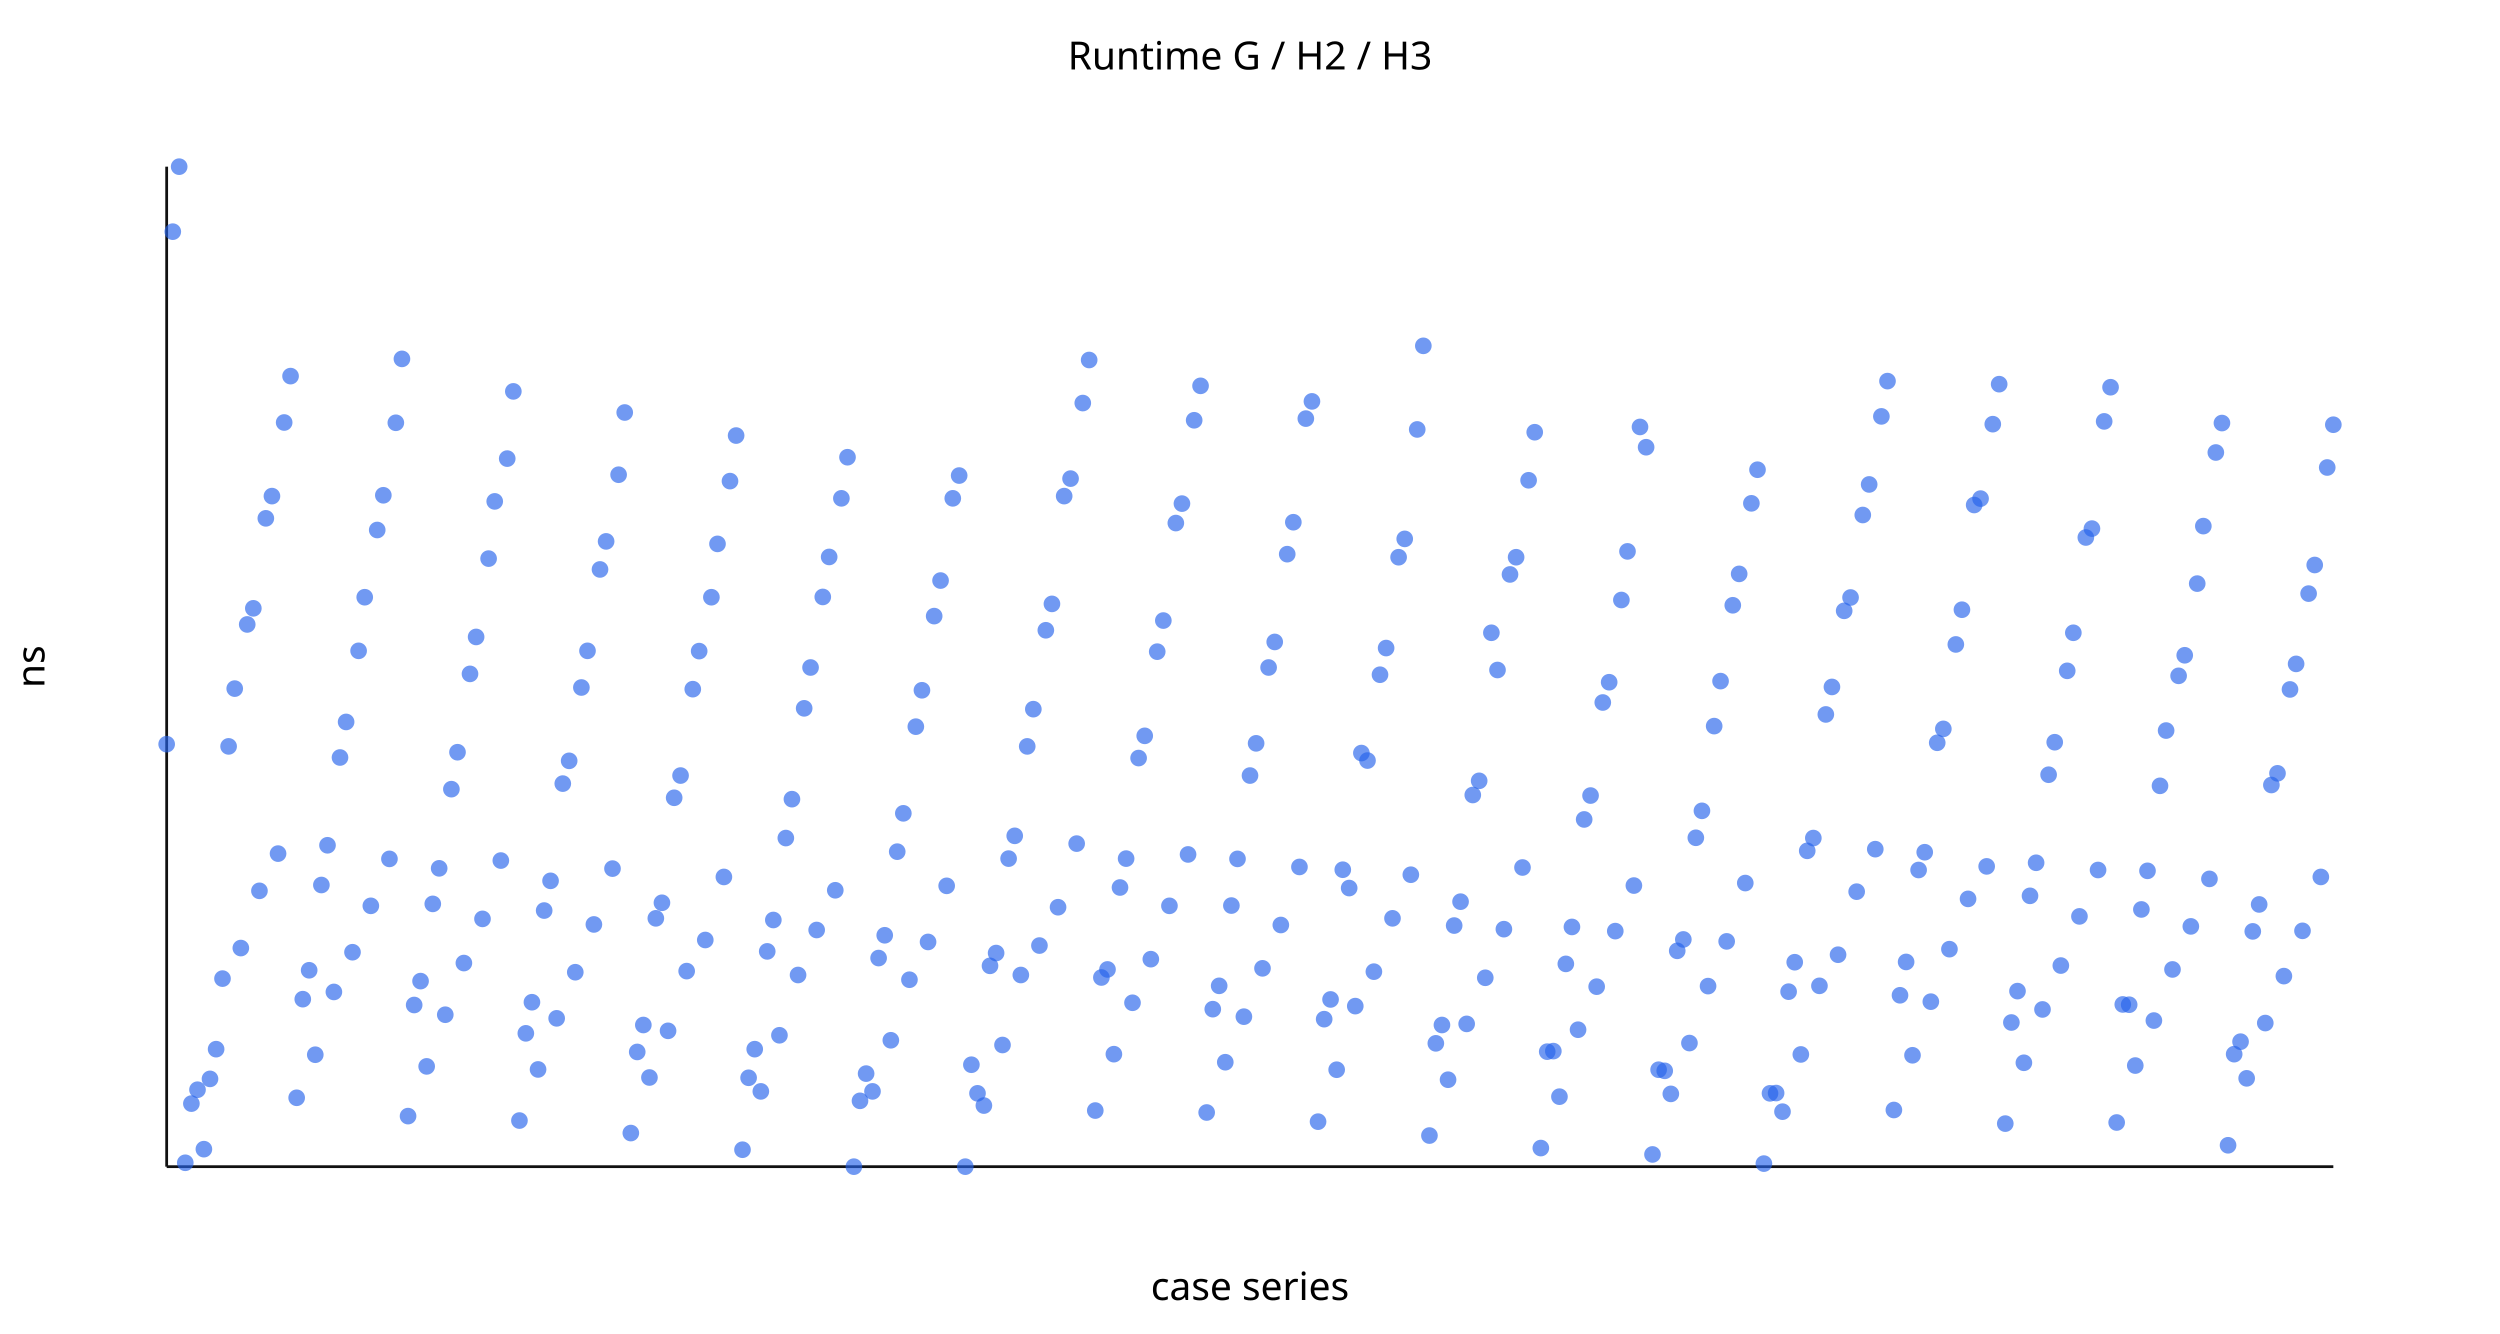
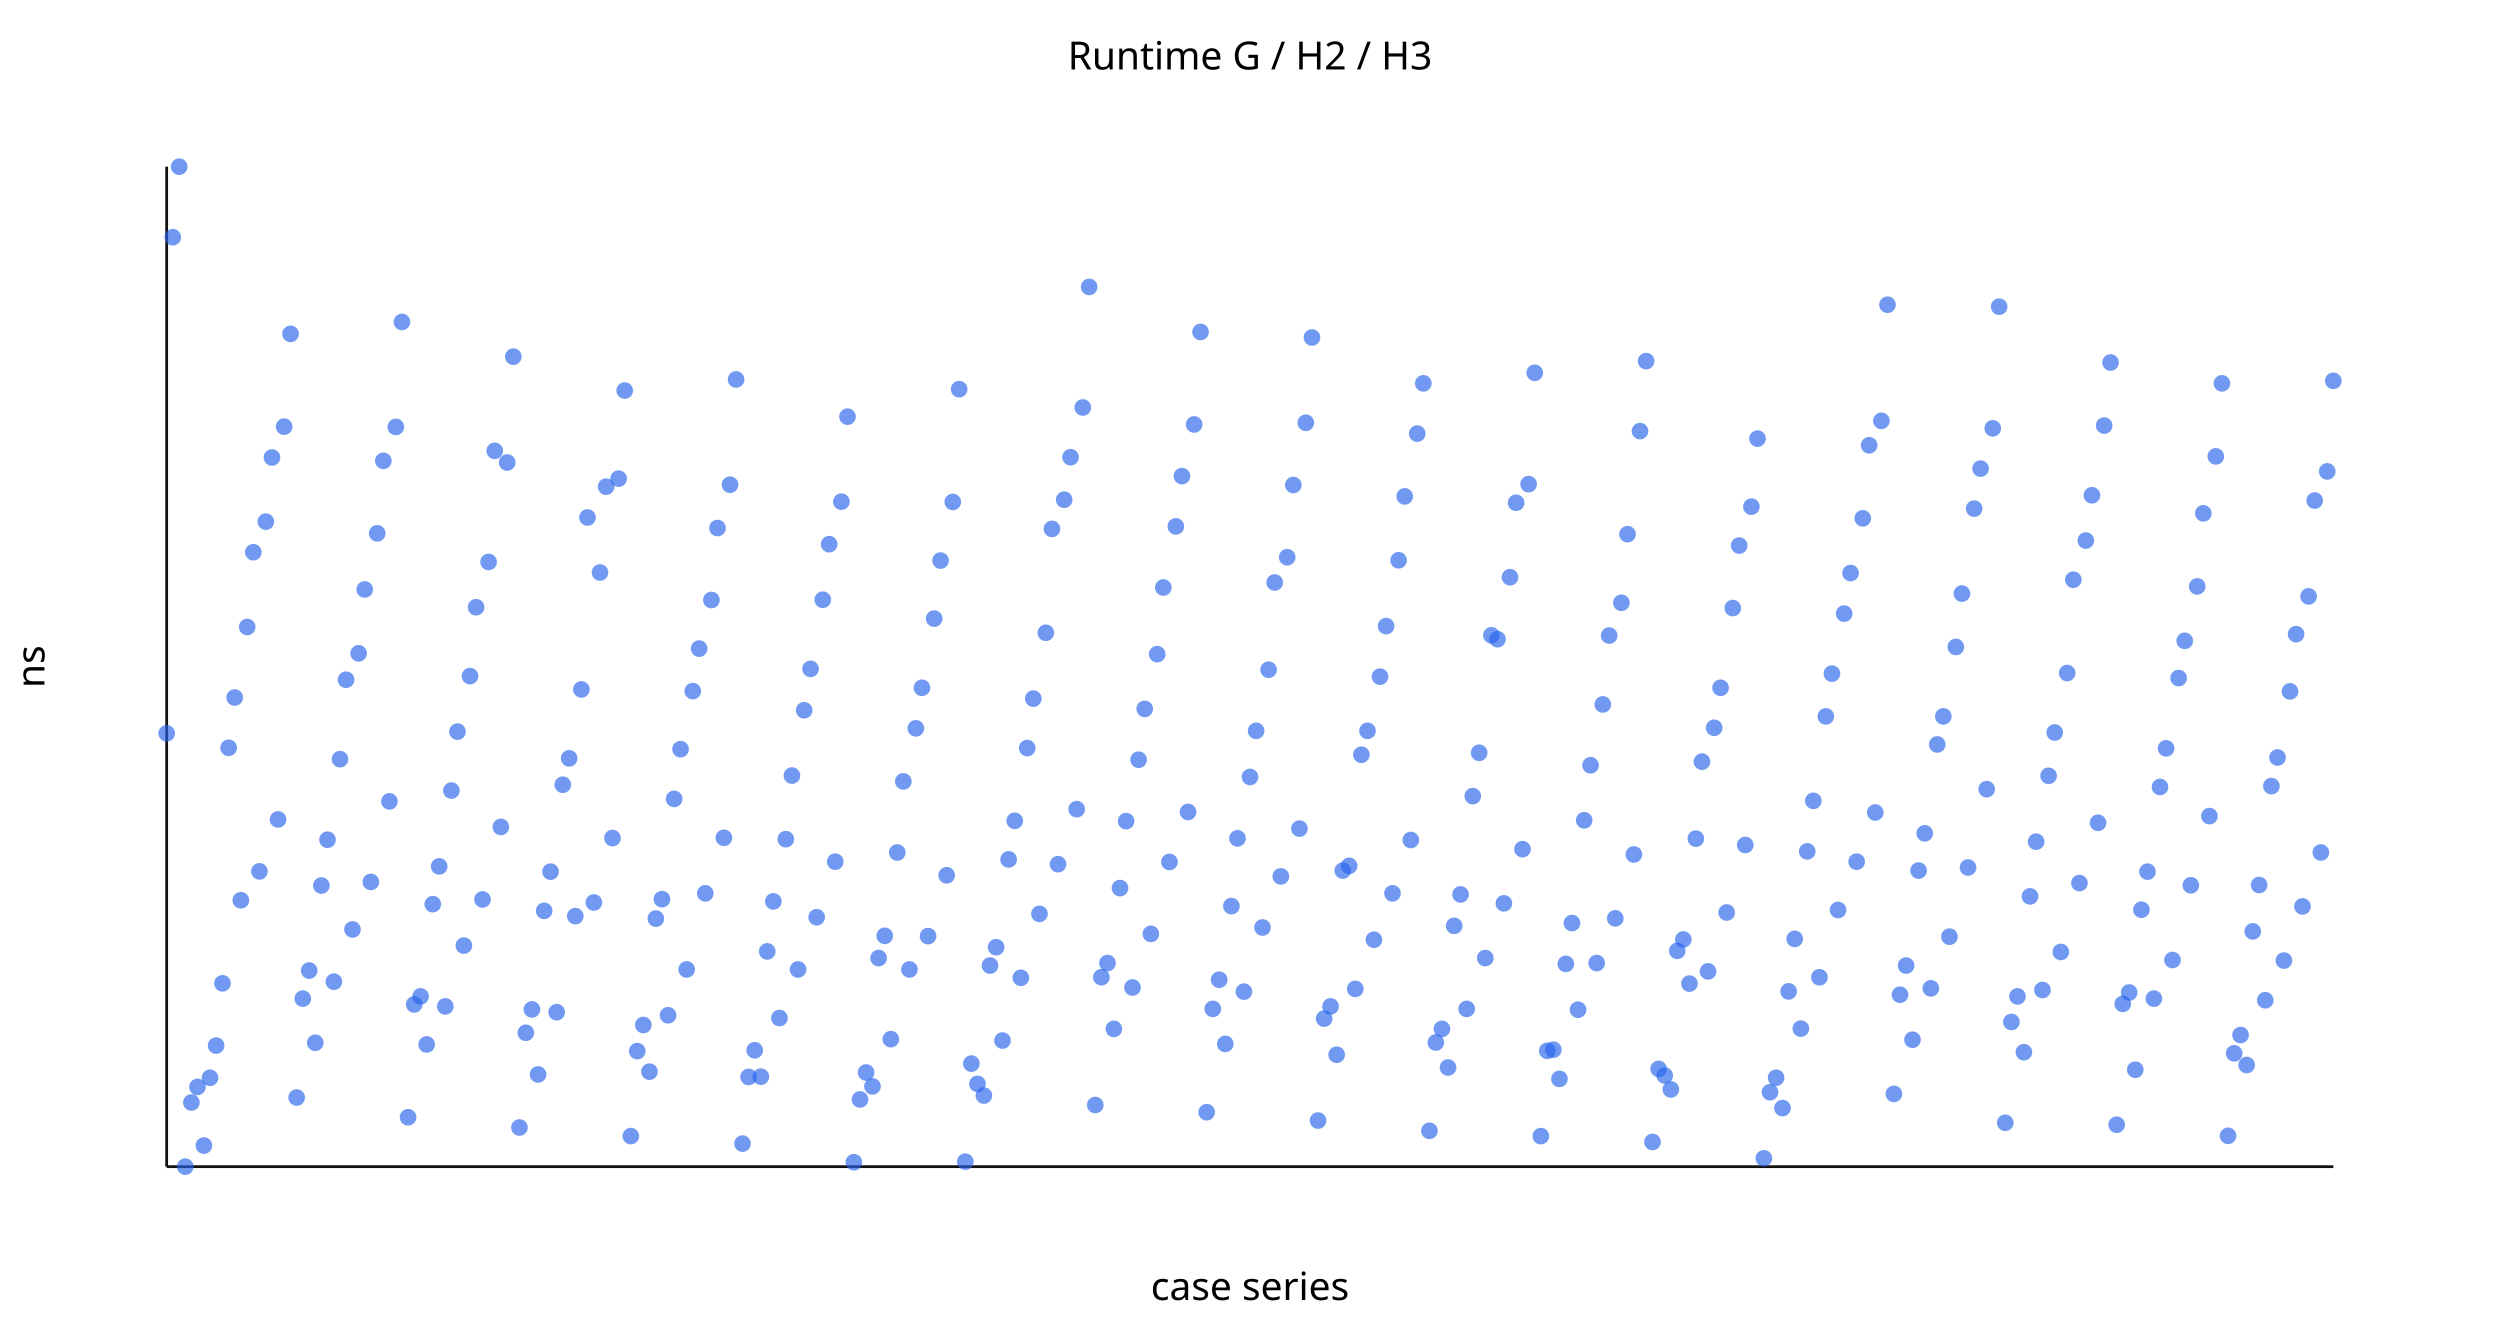
<svg xmlns="http://www.w3.org/2000/svg" width="900" height="480" viewBox="0 0 900 480">
  <style>text{font:14px sans-serif}circle{fill:#2563eb;opacity:.65}line{stroke:#111}</style>
  <text x="450.0" y="25" text-anchor="middle">Runtime G / H2 / H3</text>
  <line x1="60" y1="420" x2="840" y2="420" />
  <line x1="60" y1="60" x2="60" y2="420" />
-   <circle cx="60.0" cy="267.9" r="3" />
-   <circle cx="62.2" cy="83.4" r="3" />
+   <circle cx="60.0" cy="264.0" r="3" />
+   <circle cx="62.2" cy="85.4" r="3" />
  <circle cx="64.5" cy="60.0" r="3" />
-   <circle cx="66.7" cy="418.6" r="3" />
-   <circle cx="68.9" cy="397.3" r="3" />
-   <circle cx="71.1" cy="392.3" r="3" />
-   <circle cx="73.4" cy="413.7" r="3" />
-   <circle cx="75.6" cy="388.4" r="3" />
-   <circle cx="77.8" cy="377.7" r="3" />
-   <circle cx="80.1" cy="352.3" r="3" />
-   <circle cx="82.3" cy="268.7" r="3" />
-   <circle cx="84.5" cy="247.9" r="3" />
-   <circle cx="86.7" cy="341.3" r="3" />
-   <circle cx="89.0" cy="224.8" r="3" />
-   <circle cx="91.2" cy="219.0" r="3" />
-   <circle cx="93.4" cy="320.7" r="3" />
-   <circle cx="95.7" cy="186.6" r="3" />
-   <circle cx="97.9" cy="178.6" r="3" />
-   <circle cx="100.1" cy="307.3" r="3" />
-   <circle cx="102.3" cy="152.1" r="3" />
-   <circle cx="104.6" cy="135.4" r="3" />
-   <circle cx="106.8" cy="395.2" r="3" />
-   <circle cx="109.0" cy="359.7" r="3" />
-   <circle cx="111.3" cy="349.3" r="3" />
-   <circle cx="113.5" cy="379.7" r="3" />
-   <circle cx="115.7" cy="318.6" r="3" />
-   <circle cx="117.9" cy="304.3" r="3" />
-   <circle cx="120.2" cy="357.1" r="3" />
-   <circle cx="122.4" cy="272.7" r="3" />
-   <circle cx="124.6" cy="259.9" r="3" />
-   <circle cx="126.9" cy="342.8" r="3" />
-   <circle cx="129.1" cy="234.3" r="3" />
-   <circle cx="131.3" cy="215.0" r="3" />
-   <circle cx="133.5" cy="326.1" r="3" />
-   <circle cx="135.8" cy="190.8" r="3" />
-   <circle cx="138.0" cy="178.3" r="3" />
-   <circle cx="140.2" cy="309.2" r="3" />
-   <circle cx="142.5" cy="152.2" r="3" />
-   <circle cx="144.7" cy="129.2" r="3" />
-   <circle cx="146.9" cy="401.8" r="3" />
-   <circle cx="149.1" cy="361.8" r="3" />
-   <circle cx="151.4" cy="353.2" r="3" />
-   <circle cx="153.6" cy="383.9" r="3" />
-   <circle cx="155.8" cy="325.4" r="3" />
-   <circle cx="158.1" cy="312.6" r="3" />
-   <circle cx="160.3" cy="365.3" r="3" />
-   <circle cx="162.5" cy="284.1" r="3" />
-   <circle cx="164.7" cy="270.8" r="3" />
-   <circle cx="167.0" cy="346.7" r="3" />
-   <circle cx="169.2" cy="242.6" r="3" />
-   <circle cx="171.4" cy="229.3" r="3" />
-   <circle cx="173.7" cy="330.8" r="3" />
-   <circle cx="175.9" cy="201.1" r="3" />
-   <circle cx="178.1" cy="180.5" r="3" />
-   <circle cx="180.3" cy="309.8" r="3" />
-   <circle cx="182.6" cy="165.1" r="3" />
-   <circle cx="184.8" cy="140.9" r="3" />
-   <circle cx="187.0" cy="403.4" r="3" />
-   <circle cx="189.3" cy="372.0" r="3" />
-   <circle cx="191.5" cy="360.8" r="3" />
-   <circle cx="193.7" cy="385.0" r="3" />
-   <circle cx="195.9" cy="327.8" r="3" />
-   <circle cx="198.2" cy="317.1" r="3" />
-   <circle cx="200.4" cy="366.6" r="3" />
-   <circle cx="202.6" cy="282.1" r="3" />
-   <circle cx="204.9" cy="273.9" r="3" />
-   <circle cx="207.1" cy="350.0" r="3" />
-   <circle cx="209.3" cy="247.5" r="3" />
-   <circle cx="211.5" cy="234.3" r="3" />
-   <circle cx="213.8" cy="332.8" r="3" />
-   <circle cx="216.0" cy="205.0" r="3" />
-   <circle cx="218.2" cy="194.9" r="3" />
-   <circle cx="220.5" cy="312.7" r="3" />
-   <circle cx="222.7" cy="170.9" r="3" />
-   <circle cx="224.9" cy="148.5" r="3" />
-   <circle cx="227.1" cy="407.9" r="3" />
-   <circle cx="229.4" cy="378.7" r="3" />
+   <circle cx="66.7" cy="420.0" r="3" />
+   <circle cx="68.9" cy="396.9" r="3" />
+   <circle cx="71.1" cy="391.3" r="3" />
+   <circle cx="73.4" cy="412.4" r="3" />
+   <circle cx="75.6" cy="388.0" r="3" />
+   <circle cx="77.8" cy="376.4" r="3" />
+   <circle cx="80.1" cy="354.0" r="3" />
+   <circle cx="82.3" cy="269.2" r="3" />
+   <circle cx="84.5" cy="251.1" r="3" />
+   <circle cx="86.7" cy="324.1" r="3" />
+   <circle cx="89.0" cy="225.7" r="3" />
+   <circle cx="91.2" cy="198.8" r="3" />
+   <circle cx="93.4" cy="313.7" r="3" />
+   <circle cx="95.7" cy="187.8" r="3" />
+   <circle cx="97.9" cy="164.7" r="3" />
+   <circle cx="100.1" cy="295.0" r="3" />
+   <circle cx="102.3" cy="153.6" r="3" />
+   <circle cx="104.6" cy="120.2" r="3" />
+   <circle cx="106.8" cy="395.1" r="3" />
+   <circle cx="109.0" cy="359.5" r="3" />
+   <circle cx="111.3" cy="349.4" r="3" />
+   <circle cx="113.5" cy="375.4" r="3" />
+   <circle cx="115.7" cy="318.8" r="3" />
+   <circle cx="117.9" cy="302.3" r="3" />
+   <circle cx="120.2" cy="353.4" r="3" />
+   <circle cx="122.4" cy="273.3" r="3" />
+   <circle cx="124.6" cy="244.7" r="3" />
+   <circle cx="126.9" cy="334.6" r="3" />
+   <circle cx="129.1" cy="235.2" r="3" />
+   <circle cx="131.3" cy="212.2" r="3" />
+   <circle cx="133.5" cy="317.5" r="3" />
+   <circle cx="135.8" cy="192.0" r="3" />
+   <circle cx="138.0" cy="165.9" r="3" />
+   <circle cx="140.2" cy="288.5" r="3" />
+   <circle cx="142.5" cy="153.7" r="3" />
+   <circle cx="144.7" cy="115.9" r="3" />
+   <circle cx="146.9" cy="402.2" r="3" />
+   <circle cx="149.1" cy="361.6" r="3" />
+   <circle cx="151.4" cy="358.7" r="3" />
+   <circle cx="153.6" cy="376.0" r="3" />
+   <circle cx="155.8" cy="325.5" r="3" />
+   <circle cx="158.1" cy="311.9" r="3" />
+   <circle cx="160.3" cy="362.3" r="3" />
+   <circle cx="162.5" cy="284.6" r="3" />
+   <circle cx="164.7" cy="263.4" r="3" />
+   <circle cx="167.0" cy="340.4" r="3" />
+   <circle cx="169.2" cy="243.4" r="3" />
+   <circle cx="171.4" cy="218.6" r="3" />
+   <circle cx="173.7" cy="323.8" r="3" />
+   <circle cx="175.9" cy="202.3" r="3" />
+   <circle cx="178.1" cy="162.3" r="3" />
+   <circle cx="180.3" cy="297.7" r="3" />
+   <circle cx="182.6" cy="166.5" r="3" />
+   <circle cx="184.8" cy="128.4" r="3" />
+   <circle cx="187.0" cy="405.9" r="3" />
+   <circle cx="189.3" cy="371.8" r="3" />
+   <circle cx="191.5" cy="363.4" r="3" />
+   <circle cx="193.7" cy="386.8" r="3" />
+   <circle cx="195.9" cy="327.9" r="3" />
+   <circle cx="198.2" cy="313.8" r="3" />
+   <circle cx="200.4" cy="364.4" r="3" />
+   <circle cx="202.6" cy="282.5" r="3" />
+   <circle cx="204.9" cy="273.0" r="3" />
+   <circle cx="207.1" cy="329.8" r="3" />
+   <circle cx="209.3" cy="248.2" r="3" />
+   <circle cx="211.5" cy="186.3" r="3" />
+   <circle cx="213.8" cy="324.9" r="3" />
+   <circle cx="216.0" cy="206.1" r="3" />
+   <circle cx="218.2" cy="175.2" r="3" />
+   <circle cx="220.5" cy="301.7" r="3" />
+   <circle cx="222.7" cy="172.3" r="3" />
+   <circle cx="224.9" cy="140.6" r="3" />
+   <circle cx="227.1" cy="409.0" r="3" />
+   <circle cx="229.4" cy="378.4" r="3" />
  <circle cx="231.6" cy="369.0" r="3" />
-   <circle cx="233.8" cy="387.9" r="3" />
-   <circle cx="236.1" cy="330.6" r="3" />
-   <circle cx="238.3" cy="325.0" r="3" />
-   <circle cx="240.5" cy="371.1" r="3" />
-   <circle cx="242.7" cy="287.2" r="3" />
-   <circle cx="245.0" cy="279.2" r="3" />
-   <circle cx="247.2" cy="349.6" r="3" />
-   <circle cx="249.4" cy="248.1" r="3" />
-   <circle cx="251.7" cy="234.4" r="3" />
-   <circle cx="253.9" cy="338.4" r="3" />
-   <circle cx="256.1" cy="215.0" r="3" />
-   <circle cx="258.3" cy="195.8" r="3" />
-   <circle cx="260.6" cy="315.7" r="3" />
-   <circle cx="262.8" cy="173.2" r="3" />
-   <circle cx="265.0" cy="156.8" r="3" />
-   <circle cx="267.3" cy="413.9" r="3" />
-   <circle cx="269.5" cy="388.0" r="3" />
-   <circle cx="271.7" cy="377.7" r="3" />
-   <circle cx="273.9" cy="392.9" r="3" />
+   <circle cx="233.8" cy="385.8" r="3" />
+   <circle cx="236.1" cy="330.7" r="3" />
+   <circle cx="238.3" cy="323.7" r="3" />
+   <circle cx="240.5" cy="365.5" r="3" />
+   <circle cx="242.7" cy="287.6" r="3" />
+   <circle cx="245.0" cy="269.7" r="3" />
+   <circle cx="247.2" cy="349.0" r="3" />
+   <circle cx="249.4" cy="248.8" r="3" />
+   <circle cx="251.7" cy="233.5" r="3" />
+   <circle cx="253.9" cy="321.6" r="3" />
+   <circle cx="256.1" cy="216.0" r="3" />
+   <circle cx="258.3" cy="190.1" r="3" />
+   <circle cx="260.6" cy="301.6" r="3" />
+   <circle cx="262.8" cy="174.5" r="3" />
+   <circle cx="265.0" cy="136.6" r="3" />
+   <circle cx="267.3" cy="411.7" r="3" />
+   <circle cx="269.5" cy="387.7" r="3" />
+   <circle cx="271.7" cy="378.1" r="3" />
+   <circle cx="273.9" cy="387.6" r="3" />
  <circle cx="276.2" cy="342.5" r="3" />
-   <circle cx="278.4" cy="331.2" r="3" />
-   <circle cx="280.6" cy="372.7" r="3" />
-   <circle cx="282.9" cy="301.7" r="3" />
-   <circle cx="285.1" cy="287.7" r="3" />
-   <circle cx="287.3" cy="351.0" r="3" />
-   <circle cx="289.5" cy="255.0" r="3" />
-   <circle cx="291.8" cy="240.3" r="3" />
-   <circle cx="294.0" cy="334.8" r="3" />
-   <circle cx="296.2" cy="214.9" r="3" />
-   <circle cx="298.5" cy="200.5" r="3" />
-   <circle cx="300.7" cy="320.5" r="3" />
-   <circle cx="302.9" cy="179.4" r="3" />
-   <circle cx="305.1" cy="164.6" r="3" />
-   <circle cx="307.4" cy="420.0" r="3" />
-   <circle cx="309.6" cy="396.3" r="3" />
-   <circle cx="311.8" cy="386.5" r="3" />
-   <circle cx="314.1" cy="392.9" r="3" />
+   <circle cx="278.4" cy="324.5" r="3" />
+   <circle cx="280.6" cy="366.5" r="3" />
+   <circle cx="282.9" cy="302.1" r="3" />
+   <circle cx="285.1" cy="279.2" r="3" />
+   <circle cx="287.3" cy="349.0" r="3" />
+   <circle cx="289.5" cy="255.7" r="3" />
+   <circle cx="291.8" cy="240.8" r="3" />
+   <circle cx="294.0" cy="330.2" r="3" />
+   <circle cx="296.2" cy="215.9" r="3" />
+   <circle cx="298.5" cy="195.9" r="3" />
+   <circle cx="300.7" cy="310.2" r="3" />
+   <circle cx="302.9" cy="180.6" r="3" />
+   <circle cx="305.1" cy="150.0" r="3" />
+   <circle cx="307.4" cy="418.4" r="3" />
+   <circle cx="309.6" cy="395.8" r="3" />
+   <circle cx="311.8" cy="386.1" r="3" />
+   <circle cx="314.1" cy="391.1" r="3" />
  <circle cx="316.3" cy="344.9" r="3" />
-   <circle cx="318.5" cy="336.7" r="3" />
-   <circle cx="320.7" cy="374.5" r="3" />
-   <circle cx="323.0" cy="306.6" r="3" />
-   <circle cx="325.2" cy="292.8" r="3" />
-   <circle cx="327.4" cy="352.7" r="3" />
-   <circle cx="329.7" cy="261.6" r="3" />
-   <circle cx="331.9" cy="248.5" r="3" />
-   <circle cx="334.1" cy="339.1" r="3" />
-   <circle cx="336.3" cy="221.8" r="3" />
-   <circle cx="338.6" cy="209.0" r="3" />
-   <circle cx="340.8" cy="318.9" r="3" />
-   <circle cx="343.0" cy="179.4" r="3" />
-   <circle cx="345.3" cy="171.2" r="3" />
-   <circle cx="347.5" cy="420.0" r="3" />
-   <circle cx="349.7" cy="383.3" r="3" />
-   <circle cx="351.9" cy="393.6" r="3" />
-   <circle cx="354.2" cy="398.0" r="3" />
-   <circle cx="356.4" cy="347.7" r="3" />
-   <circle cx="358.6" cy="343.1" r="3" />
-   <circle cx="360.9" cy="376.2" r="3" />
-   <circle cx="363.1" cy="309.1" r="3" />
-   <circle cx="365.3" cy="300.9" r="3" />
-   <circle cx="367.5" cy="351.0" r="3" />
-   <circle cx="369.8" cy="268.7" r="3" />
-   <circle cx="372.0" cy="255.3" r="3" />
-   <circle cx="374.2" cy="340.4" r="3" />
-   <circle cx="376.5" cy="226.9" r="3" />
-   <circle cx="378.7" cy="217.4" r="3" />
-   <circle cx="380.9" cy="326.6" r="3" />
-   <circle cx="383.1" cy="178.6" r="3" />
-   <circle cx="385.4" cy="172.3" r="3" />
-   <circle cx="387.6" cy="303.7" r="3" />
-   <circle cx="389.8" cy="145.1" r="3" />
-   <circle cx="392.1" cy="129.6" r="3" />
-   <circle cx="394.3" cy="399.8" r="3" />
-   <circle cx="396.5" cy="351.9" r="3" />
-   <circle cx="398.7" cy="349.0" r="3" />
-   <circle cx="401.0" cy="379.5" r="3" />
-   <circle cx="403.2" cy="319.5" r="3" />
-   <circle cx="405.4" cy="309.1" r="3" />
-   <circle cx="407.7" cy="361.0" r="3" />
-   <circle cx="409.9" cy="272.9" r="3" />
-   <circle cx="412.1" cy="264.9" r="3" />
-   <circle cx="414.3" cy="345.3" r="3" />
-   <circle cx="416.6" cy="234.6" r="3" />
-   <circle cx="418.8" cy="223.4" r="3" />
-   <circle cx="421.0" cy="326.1" r="3" />
-   <circle cx="423.3" cy="188.3" r="3" />
-   <circle cx="425.5" cy="181.3" r="3" />
-   <circle cx="427.7" cy="307.6" r="3" />
-   <circle cx="429.9" cy="151.3" r="3" />
-   <circle cx="432.2" cy="138.9" r="3" />
-   <circle cx="434.4" cy="400.5" r="3" />
-   <circle cx="436.6" cy="363.3" r="3" />
-   <circle cx="438.9" cy="354.9" r="3" />
-   <circle cx="441.1" cy="382.4" r="3" />
-   <circle cx="443.3" cy="326.0" r="3" />
-   <circle cx="445.5" cy="309.2" r="3" />
-   <circle cx="447.8" cy="366.0" r="3" />
-   <circle cx="450.0" cy="279.2" r="3" />
-   <circle cx="452.2" cy="267.6" r="3" />
-   <circle cx="454.5" cy="348.6" r="3" />
-   <circle cx="456.7" cy="240.3" r="3" />
-   <circle cx="458.9" cy="231.1" r="3" />
-   <circle cx="461.1" cy="333.0" r="3" />
-   <circle cx="463.4" cy="199.5" r="3" />
-   <circle cx="465.6" cy="188.0" r="3" />
-   <circle cx="467.8" cy="312.1" r="3" />
-   <circle cx="470.1" cy="150.7" r="3" />
-   <circle cx="472.3" cy="144.5" r="3" />
-   <circle cx="474.5" cy="403.8" r="3" />
-   <circle cx="476.7" cy="366.9" r="3" />
-   <circle cx="479.0" cy="359.8" r="3" />
-   <circle cx="481.2" cy="385.1" r="3" />
-   <circle cx="483.4" cy="313.1" r="3" />
-   <circle cx="485.7" cy="319.7" r="3" />
-   <circle cx="487.9" cy="362.2" r="3" />
-   <circle cx="490.1" cy="271.1" r="3" />
-   <circle cx="492.3" cy="273.8" r="3" />
-   <circle cx="494.6" cy="349.8" r="3" />
-   <circle cx="496.8" cy="242.9" r="3" />
-   <circle cx="499.0" cy="233.3" r="3" />
-   <circle cx="501.3" cy="330.6" r="3" />
-   <circle cx="503.5" cy="200.6" r="3" />
-   <circle cx="505.7" cy="194.0" r="3" />
-   <circle cx="507.9" cy="314.9" r="3" />
-   <circle cx="510.2" cy="154.6" r="3" />
-   <circle cx="512.4" cy="124.5" r="3" />
-   <circle cx="514.6" cy="408.8" r="3" />
-   <circle cx="516.9" cy="375.6" r="3" />
-   <circle cx="519.1" cy="369.0" r="3" />
-   <circle cx="521.3" cy="388.7" r="3" />
-   <circle cx="523.5" cy="333.2" r="3" />
-   <circle cx="525.8" cy="324.6" r="3" />
-   <circle cx="528.0" cy="368.6" r="3" />
-   <circle cx="530.2" cy="286.2" r="3" />
-   <circle cx="532.5" cy="281.1" r="3" />
-   <circle cx="534.7" cy="352.0" r="3" />
-   <circle cx="536.9" cy="227.8" r="3" />
-   <circle cx="539.1" cy="241.2" r="3" />
-   <circle cx="541.4" cy="334.5" r="3" />
-   <circle cx="543.6" cy="206.8" r="3" />
-   <circle cx="545.8" cy="200.6" r="3" />
-   <circle cx="548.1" cy="312.3" r="3" />
-   <circle cx="550.3" cy="172.9" r="3" />
-   <circle cx="552.5" cy="155.6" r="3" />
-   <circle cx="554.7" cy="413.3" r="3" />
-   <circle cx="557.0" cy="378.6" r="3" />
-   <circle cx="559.2" cy="378.4" r="3" />
-   <circle cx="561.4" cy="394.8" r="3" />
+   <circle cx="318.5" cy="336.9" r="3" />
+   <circle cx="320.7" cy="374.1" r="3" />
+   <circle cx="323.0" cy="306.9" r="3" />
+   <circle cx="325.2" cy="281.3" r="3" />
+   <circle cx="327.4" cy="349.0" r="3" />
+   <circle cx="329.7" cy="262.2" r="3" />
+   <circle cx="331.9" cy="247.6" r="3" />
+   <circle cx="334.1" cy="337.0" r="3" />
+   <circle cx="336.3" cy="222.7" r="3" />
+   <circle cx="338.6" cy="201.8" r="3" />
+   <circle cx="340.8" cy="315.1" r="3" />
+   <circle cx="343.0" cy="180.7" r="3" />
+   <circle cx="345.3" cy="140.1" r="3" />
+   <circle cx="347.5" cy="418.2" r="3" />
+   <circle cx="349.7" cy="382.9" r="3" />
+   <circle cx="351.9" cy="390.2" r="3" />
+   <circle cx="354.2" cy="394.4" r="3" />
+   <circle cx="356.4" cy="347.6" r="3" />
+   <circle cx="358.6" cy="341.0" r="3" />
+   <circle cx="360.9" cy="374.6" r="3" />
+   <circle cx="363.1" cy="309.4" r="3" />
+   <circle cx="365.3" cy="295.5" r="3" />
+   <circle cx="367.5" cy="352.0" r="3" />
+   <circle cx="369.8" cy="269.3" r="3" />
+   <circle cx="372.0" cy="251.5" r="3" />
+   <circle cx="374.2" cy="329.0" r="3" />
+   <circle cx="376.5" cy="227.8" r="3" />
+   <circle cx="378.7" cy="190.4" r="3" />
+   <circle cx="380.9" cy="311.1" r="3" />
+   <circle cx="383.1" cy="179.9" r="3" />
+   <circle cx="385.4" cy="164.6" r="3" />
+   <circle cx="387.6" cy="291.3" r="3" />
+   <circle cx="389.8" cy="146.7" r="3" />
+   <circle cx="392.1" cy="103.3" r="3" />
+   <circle cx="394.3" cy="397.8" r="3" />
+   <circle cx="396.5" cy="351.8" r="3" />
+   <circle cx="398.7" cy="346.7" r="3" />
+   <circle cx="401.0" cy="370.4" r="3" />
+   <circle cx="403.2" cy="319.7" r="3" />
+   <circle cx="405.4" cy="295.6" r="3" />
+   <circle cx="407.7" cy="355.5" r="3" />
+   <circle cx="409.9" cy="273.5" r="3" />
+   <circle cx="412.1" cy="255.2" r="3" />
+   <circle cx="414.3" cy="336.2" r="3" />
+   <circle cx="416.6" cy="235.5" r="3" />
+   <circle cx="418.8" cy="211.5" r="3" />
+   <circle cx="421.0" cy="310.3" r="3" />
+   <circle cx="423.3" cy="189.5" r="3" />
+   <circle cx="425.5" cy="171.4" r="3" />
+   <circle cx="427.7" cy="292.3" r="3" />
+   <circle cx="429.9" cy="152.8" r="3" />
+   <circle cx="432.2" cy="119.5" r="3" />
+   <circle cx="434.4" cy="400.4" r="3" />
+   <circle cx="436.6" cy="363.2" r="3" />
+   <circle cx="438.9" cy="352.7" r="3" />
+   <circle cx="441.1" cy="375.8" r="3" />
+   <circle cx="443.3" cy="326.2" r="3" />
+   <circle cx="445.5" cy="301.8" r="3" />
+   <circle cx="447.8" cy="357.0" r="3" />
+   <circle cx="450.0" cy="279.7" r="3" />
+   <circle cx="452.2" cy="263.1" r="3" />
+   <circle cx="454.5" cy="333.9" r="3" />
+   <circle cx="456.7" cy="241.1" r="3" />
+   <circle cx="458.9" cy="209.7" r="3" />
+   <circle cx="461.1" cy="315.5" r="3" />
+   <circle cx="463.4" cy="200.6" r="3" />
+   <circle cx="465.6" cy="174.6" r="3" />
+   <circle cx="467.8" cy="298.3" r="3" />
+   <circle cx="470.1" cy="152.2" r="3" />
+   <circle cx="472.3" cy="121.5" r="3" />
+   <circle cx="474.5" cy="403.4" r="3" />
+   <circle cx="476.7" cy="366.7" r="3" />
+   <circle cx="479.0" cy="362.3" r="3" />
+   <circle cx="481.2" cy="379.7" r="3" />
+   <circle cx="483.4" cy="313.4" r="3" />
+   <circle cx="485.7" cy="311.7" r="3" />
+   <circle cx="487.9" cy="356.0" r="3" />
+   <circle cx="490.1" cy="271.7" r="3" />
+   <circle cx="492.3" cy="263.1" r="3" />
+   <circle cx="494.6" cy="338.3" r="3" />
+   <circle cx="496.8" cy="243.6" r="3" />
+   <circle cx="499.0" cy="225.4" r="3" />
+   <circle cx="501.3" cy="321.6" r="3" />
+   <circle cx="503.5" cy="201.7" r="3" />
+   <circle cx="505.7" cy="178.7" r="3" />
+   <circle cx="507.9" cy="302.4" r="3" />
+   <circle cx="510.2" cy="156.1" r="3" />
+   <circle cx="512.4" cy="138.0" r="3" />
+   <circle cx="514.6" cy="407.1" r="3" />
+   <circle cx="516.9" cy="375.3" r="3" />
+   <circle cx="519.1" cy="370.4" r="3" />
+   <circle cx="521.3" cy="384.3" r="3" />
+   <circle cx="523.5" cy="333.3" r="3" />
+   <circle cx="525.8" cy="322.0" r="3" />
+   <circle cx="528.0" cy="363.2" r="3" />
+   <circle cx="530.2" cy="286.6" r="3" />
+   <circle cx="532.5" cy="271.0" r="3" />
+   <circle cx="534.7" cy="344.9" r="3" />
+   <circle cx="536.9" cy="228.7" r="3" />
+   <circle cx="539.1" cy="230.1" r="3" />
+   <circle cx="541.4" cy="325.2" r="3" />
+   <circle cx="543.6" cy="207.8" r="3" />
+   <circle cx="545.8" cy="181.0" r="3" />
+   <circle cx="548.1" cy="305.7" r="3" />
+   <circle cx="550.3" cy="174.3" r="3" />
+   <circle cx="552.5" cy="134.2" r="3" />
+   <circle cx="554.7" cy="409.0" r="3" />
+   <circle cx="557.0" cy="378.3" r="3" />
+   <circle cx="559.2" cy="377.9" r="3" />
+   <circle cx="561.4" cy="388.4" r="3" />
  <circle cx="563.7" cy="347.0" r="3" />
-   <circle cx="565.9" cy="333.7" r="3" />
-   <circle cx="568.1" cy="370.7" r="3" />
-   <circle cx="570.3" cy="295.0" r="3" />
-   <circle cx="572.6" cy="286.4" r="3" />
-   <circle cx="574.8" cy="355.2" r="3" />
-   <circle cx="577.0" cy="252.9" r="3" />
-   <circle cx="579.3" cy="245.6" r="3" />
-   <circle cx="581.5" cy="335.2" r="3" />
-   <circle cx="583.7" cy="216.0" r="3" />
-   <circle cx="585.9" cy="198.5" r="3" />
-   <circle cx="588.2" cy="318.8" r="3" />
-   <circle cx="590.4" cy="153.7" r="3" />
-   <circle cx="592.6" cy="161.0" r="3" />
-   <circle cx="594.9" cy="415.6" r="3" />
-   <circle cx="597.1" cy="385.1" r="3" />
-   <circle cx="599.3" cy="385.5" r="3" />
-   <circle cx="601.5" cy="393.8" r="3" />
+   <circle cx="565.9" cy="332.3" r="3" />
+   <circle cx="568.1" cy="363.5" r="3" />
+   <circle cx="570.3" cy="295.3" r="3" />
+   <circle cx="572.6" cy="275.5" r="3" />
+   <circle cx="574.8" cy="346.7" r="3" />
+   <circle cx="577.0" cy="253.6" r="3" />
+   <circle cx="579.3" cy="228.8" r="3" />
+   <circle cx="581.5" cy="330.6" r="3" />
+   <circle cx="583.7" cy="217.0" r="3" />
+   <circle cx="585.9" cy="192.3" r="3" />
+   <circle cx="588.2" cy="307.6" r="3" />
+   <circle cx="590.4" cy="155.2" r="3" />
+   <circle cx="592.6" cy="130.0" r="3" />
+   <circle cx="594.9" cy="411.1" r="3" />
+   <circle cx="597.1" cy="384.8" r="3" />
+   <circle cx="599.3" cy="387.2" r="3" />
+   <circle cx="601.5" cy="392.2" r="3" />
  <circle cx="603.8" cy="342.3" r="3" />
  <circle cx="606.0" cy="338.2" r="3" />
-   <circle cx="608.2" cy="375.5" r="3" />
-   <circle cx="610.5" cy="301.6" r="3" />
-   <circle cx="612.7" cy="291.9" r="3" />
-   <circle cx="614.9" cy="355.0" r="3" />
-   <circle cx="617.1" cy="261.4" r="3" />
-   <circle cx="619.4" cy="245.2" r="3" />
-   <circle cx="621.6" cy="338.9" r="3" />
-   <circle cx="623.8" cy="217.9" r="3" />
-   <circle cx="626.1" cy="206.6" r="3" />
-   <circle cx="628.3" cy="317.9" r="3" />
-   <circle cx="630.5" cy="181.2" r="3" />
-   <circle cx="632.7" cy="169.1" r="3" />
-   <circle cx="635.0" cy="418.9" r="3" />
-   <circle cx="637.2" cy="393.6" r="3" />
-   <circle cx="639.4" cy="393.5" r="3" />
-   <circle cx="641.7" cy="400.2" r="3" />
-   <circle cx="643.9" cy="357.0" r="3" />
-   <circle cx="646.1" cy="346.4" r="3" />
-   <circle cx="648.3" cy="379.6" r="3" />
-   <circle cx="650.6" cy="306.3" r="3" />
-   <circle cx="652.8" cy="301.7" r="3" />
-   <circle cx="655.0" cy="354.9" r="3" />
-   <circle cx="657.3" cy="257.2" r="3" />
-   <circle cx="659.5" cy="247.3" r="3" />
-   <circle cx="661.7" cy="343.7" r="3" />
-   <circle cx="663.9" cy="219.9" r="3" />
-   <circle cx="666.2" cy="215.1" r="3" />
-   <circle cx="668.4" cy="321.0" r="3" />
-   <circle cx="670.6" cy="185.4" r="3" />
-   <circle cx="672.9" cy="174.4" r="3" />
-   <circle cx="675.1" cy="305.7" r="3" />
-   <circle cx="677.3" cy="149.9" r="3" />
-   <circle cx="679.5" cy="137.2" r="3" />
-   <circle cx="681.8" cy="399.6" r="3" />
-   <circle cx="684.0" cy="358.3" r="3" />
-   <circle cx="686.2" cy="346.3" r="3" />
-   <circle cx="688.5" cy="379.9" r="3" />
-   <circle cx="690.7" cy="313.2" r="3" />
-   <circle cx="692.9" cy="306.8" r="3" />
-   <circle cx="695.1" cy="360.6" r="3" />
-   <circle cx="697.4" cy="267.4" r="3" />
-   <circle cx="699.6" cy="262.4" r="3" />
-   <circle cx="701.8" cy="341.7" r="3" />
-   <circle cx="704.1" cy="232.0" r="3" />
-   <circle cx="706.3" cy="219.5" r="3" />
-   <circle cx="708.5" cy="323.6" r="3" />
-   <circle cx="710.7" cy="181.8" r="3" />
-   <circle cx="713.0" cy="179.5" r="3" />
-   <circle cx="715.2" cy="311.9" r="3" />
-   <circle cx="717.4" cy="152.7" r="3" />
-   <circle cx="719.7" cy="138.3" r="3" />
-   <circle cx="721.9" cy="404.5" r="3" />
-   <circle cx="724.1" cy="368.1" r="3" />
-   <circle cx="726.3" cy="356.8" r="3" />
-   <circle cx="728.6" cy="382.6" r="3" />
-   <circle cx="730.8" cy="322.5" r="3" />
-   <circle cx="733.0" cy="310.6" r="3" />
-   <circle cx="735.3" cy="363.4" r="3" />
-   <circle cx="737.5" cy="278.9" r="3" />
-   <circle cx="739.7" cy="267.2" r="3" />
-   <circle cx="741.9" cy="347.6" r="3" />
-   <circle cx="744.2" cy="241.5" r="3" />
-   <circle cx="746.4" cy="227.8" r="3" />
-   <circle cx="748.6" cy="329.9" r="3" />
-   <circle cx="750.9" cy="193.5" r="3" />
-   <circle cx="753.1" cy="190.3" r="3" />
-   <circle cx="755.3" cy="313.2" r="3" />
-   <circle cx="757.5" cy="151.7" r="3" />
-   <circle cx="759.8" cy="139.4" r="3" />
-   <circle cx="762.0" cy="404.1" r="3" />
-   <circle cx="764.2" cy="361.6" r="3" />
-   <circle cx="766.5" cy="361.7" r="3" />
-   <circle cx="768.7" cy="383.6" r="3" />
-   <circle cx="770.9" cy="327.4" r="3" />
-   <circle cx="773.1" cy="313.5" r="3" />
-   <circle cx="775.4" cy="367.4" r="3" />
-   <circle cx="777.6" cy="282.9" r="3" />
-   <circle cx="779.8" cy="263.0" r="3" />
-   <circle cx="782.1" cy="349.0" r="3" />
-   <circle cx="784.3" cy="243.3" r="3" />
-   <circle cx="786.5" cy="235.9" r="3" />
-   <circle cx="788.7" cy="333.5" r="3" />
-   <circle cx="791.0" cy="210.1" r="3" />
-   <circle cx="793.2" cy="189.4" r="3" />
-   <circle cx="795.4" cy="316.4" r="3" />
-   <circle cx="797.7" cy="162.9" r="3" />
-   <circle cx="799.9" cy="152.3" r="3" />
-   <circle cx="802.1" cy="412.3" r="3" />
-   <circle cx="804.3" cy="379.5" r="3" />
-   <circle cx="806.6" cy="375.0" r="3" />
-   <circle cx="808.8" cy="388.2" r="3" />
+   <circle cx="608.2" cy="354.1" r="3" />
+   <circle cx="610.5" cy="301.9" r="3" />
+   <circle cx="612.7" cy="274.2" r="3" />
+   <circle cx="614.9" cy="349.7" r="3" />
+   <circle cx="617.1" cy="262.0" r="3" />
+   <circle cx="619.4" cy="247.6" r="3" />
+   <circle cx="621.6" cy="328.5" r="3" />
+   <circle cx="623.8" cy="218.9" r="3" />
+   <circle cx="626.1" cy="196.4" r="3" />
+   <circle cx="628.3" cy="304.2" r="3" />
+   <circle cx="630.5" cy="182.4" r="3" />
+   <circle cx="632.7" cy="157.9" r="3" />
+   <circle cx="635.0" cy="417.0" r="3" />
+   <circle cx="637.2" cy="393.2" r="3" />
+   <circle cx="639.4" cy="388.0" r="3" />
+   <circle cx="641.7" cy="398.9" r="3" />
+   <circle cx="643.9" cy="356.9" r="3" />
+   <circle cx="646.1" cy="338.0" r="3" />
+   <circle cx="648.3" cy="370.3" r="3" />
+   <circle cx="650.6" cy="306.5" r="3" />
+   <circle cx="652.8" cy="288.3" r="3" />
+   <circle cx="655.0" cy="351.8" r="3" />
+   <circle cx="657.3" cy="257.9" r="3" />
+   <circle cx="659.5" cy="242.5" r="3" />
+   <circle cx="661.7" cy="327.6" r="3" />
+   <circle cx="663.9" cy="220.9" r="3" />
+   <circle cx="666.2" cy="206.3" r="3" />
+   <circle cx="668.4" cy="310.2" r="3" />
+   <circle cx="670.6" cy="186.6" r="3" />
+   <circle cx="672.9" cy="160.3" r="3" />
+   <circle cx="675.1" cy="292.5" r="3" />
+   <circle cx="677.3" cy="151.5" r="3" />
+   <circle cx="679.5" cy="109.7" r="3" />
+   <circle cx="681.8" cy="393.8" r="3" />
+   <circle cx="684.0" cy="358.1" r="3" />
+   <circle cx="686.2" cy="347.6" r="3" />
+   <circle cx="688.5" cy="374.3" r="3" />
+   <circle cx="690.7" cy="313.4" r="3" />
+   <circle cx="692.9" cy="300.0" r="3" />
+   <circle cx="695.1" cy="355.8" r="3" />
+   <circle cx="697.4" cy="268.0" r="3" />
+   <circle cx="699.6" cy="257.9" r="3" />
+   <circle cx="701.8" cy="337.2" r="3" />
+   <circle cx="704.1" cy="232.9" r="3" />
+   <circle cx="706.3" cy="213.7" r="3" />
+   <circle cx="708.5" cy="312.3" r="3" />
+   <circle cx="710.7" cy="183.1" r="3" />
+   <circle cx="713.0" cy="168.7" r="3" />
+   <circle cx="715.2" cy="284.1" r="3" />
+   <circle cx="717.4" cy="154.2" r="3" />
+   <circle cx="719.7" cy="110.4" r="3" />
+   <circle cx="721.9" cy="404.2" r="3" />
+   <circle cx="724.1" cy="367.9" r="3" />
+   <circle cx="726.3" cy="358.7" r="3" />
+   <circle cx="728.6" cy="378.8" r="3" />
+   <circle cx="730.8" cy="322.7" r="3" />
+   <circle cx="733.0" cy="303.0" r="3" />
+   <circle cx="735.3" cy="356.4" r="3" />
+   <circle cx="737.5" cy="279.3" r="3" />
+   <circle cx="739.7" cy="263.7" r="3" />
+   <circle cx="741.9" cy="342.7" r="3" />
+   <circle cx="744.2" cy="242.3" r="3" />
+   <circle cx="746.4" cy="208.7" r="3" />
+   <circle cx="748.6" cy="317.9" r="3" />
+   <circle cx="750.9" cy="194.6" r="3" />
+   <circle cx="753.1" cy="178.3" r="3" />
+   <circle cx="755.3" cy="296.2" r="3" />
+   <circle cx="757.5" cy="153.2" r="3" />
+   <circle cx="759.8" cy="130.5" r="3" />
+   <circle cx="762.0" cy="404.9" r="3" />
+   <circle cx="764.2" cy="361.4" r="3" />
+   <circle cx="766.5" cy="357.3" r="3" />
+   <circle cx="768.7" cy="385.1" r="3" />
+   <circle cx="770.9" cy="327.5" r="3" />
+   <circle cx="773.1" cy="313.8" r="3" />
+   <circle cx="775.4" cy="359.5" r="3" />
+   <circle cx="777.6" cy="283.3" r="3" />
+   <circle cx="779.8" cy="269.4" r="3" />
+   <circle cx="782.1" cy="345.6" r="3" />
+   <circle cx="784.3" cy="244.1" r="3" />
+   <circle cx="786.5" cy="230.7" r="3" />
+   <circle cx="788.7" cy="318.7" r="3" />
+   <circle cx="791.0" cy="211.1" r="3" />
+   <circle cx="793.2" cy="184.8" r="3" />
+   <circle cx="795.4" cy="293.8" r="3" />
+   <circle cx="797.7" cy="164.3" r="3" />
+   <circle cx="799.9" cy="138.0" r="3" />
+   <circle cx="802.1" cy="408.9" r="3" />
+   <circle cx="804.3" cy="379.2" r="3" />
+   <circle cx="806.6" cy="372.6" r="3" />
+   <circle cx="808.8" cy="383.4" r="3" />
  <circle cx="811.0" cy="335.3" r="3" />
-   <circle cx="813.3" cy="325.6" r="3" />
-   <circle cx="815.5" cy="368.3" r="3" />
-   <circle cx="817.7" cy="282.6" r="3" />
-   <circle cx="819.9" cy="278.4" r="3" />
-   <circle cx="822.2" cy="351.4" r="3" />
-   <circle cx="824.4" cy="248.2" r="3" />
-   <circle cx="826.6" cy="239.0" r="3" />
-   <circle cx="828.9" cy="335.1" r="3" />
-   <circle cx="831.1" cy="213.7" r="3" />
-   <circle cx="833.3" cy="203.4" r="3" />
-   <circle cx="835.5" cy="315.7" r="3" />
-   <circle cx="837.8" cy="168.3" r="3" />
-   <circle cx="840.0" cy="152.9" r="3" />
+   <circle cx="813.3" cy="318.6" r="3" />
+   <circle cx="815.5" cy="360.1" r="3" />
+   <circle cx="817.7" cy="283.0" r="3" />
+   <circle cx="819.9" cy="272.7" r="3" />
+   <circle cx="822.2" cy="345.8" r="3" />
+   <circle cx="824.4" cy="248.9" r="3" />
+   <circle cx="826.6" cy="228.3" r="3" />
+   <circle cx="828.9" cy="326.3" r="3" />
+   <circle cx="831.1" cy="214.7" r="3" />
+   <circle cx="833.3" cy="180.2" r="3" />
+   <circle cx="835.5" cy="306.9" r="3" />
+   <circle cx="837.8" cy="169.7" r="3" />
+   <circle cx="840.0" cy="137.1" r="3" />
  <text x="450.0" y="468" text-anchor="middle">case series</text>
  <text x="16" y="240.0" transform="rotate(-90 16 240.0)" text-anchor="middle">ns</text>
</svg>
